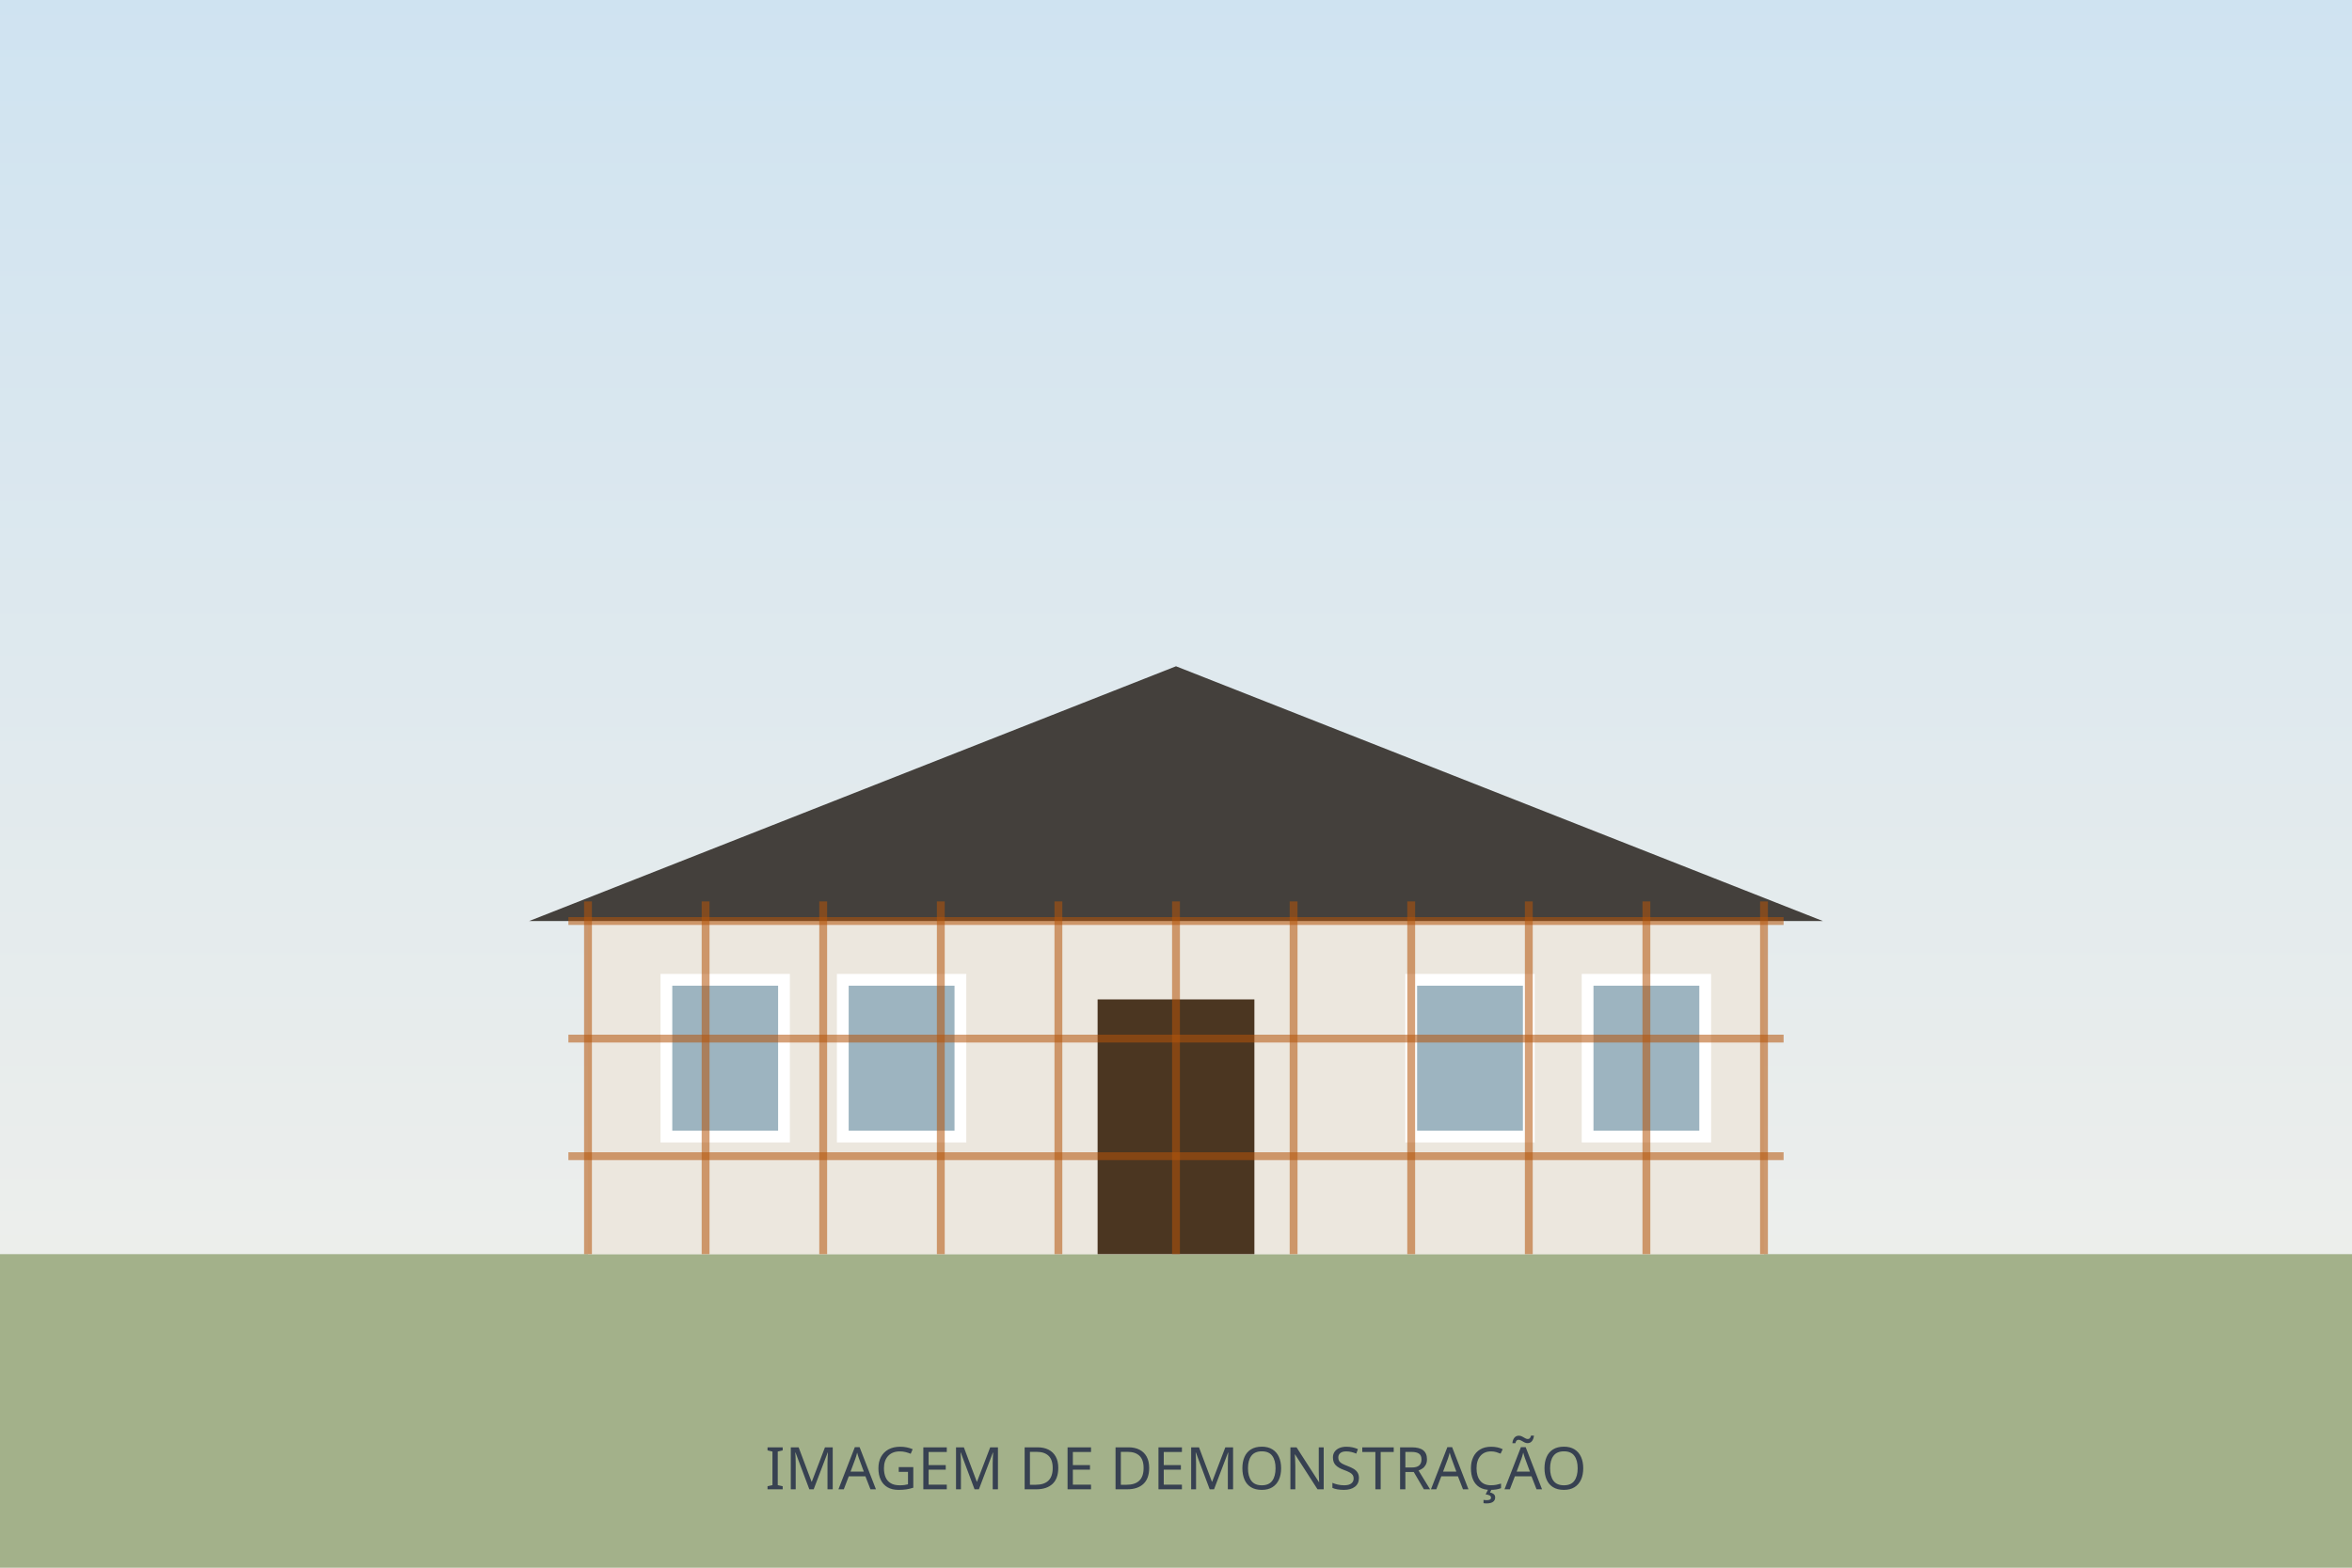
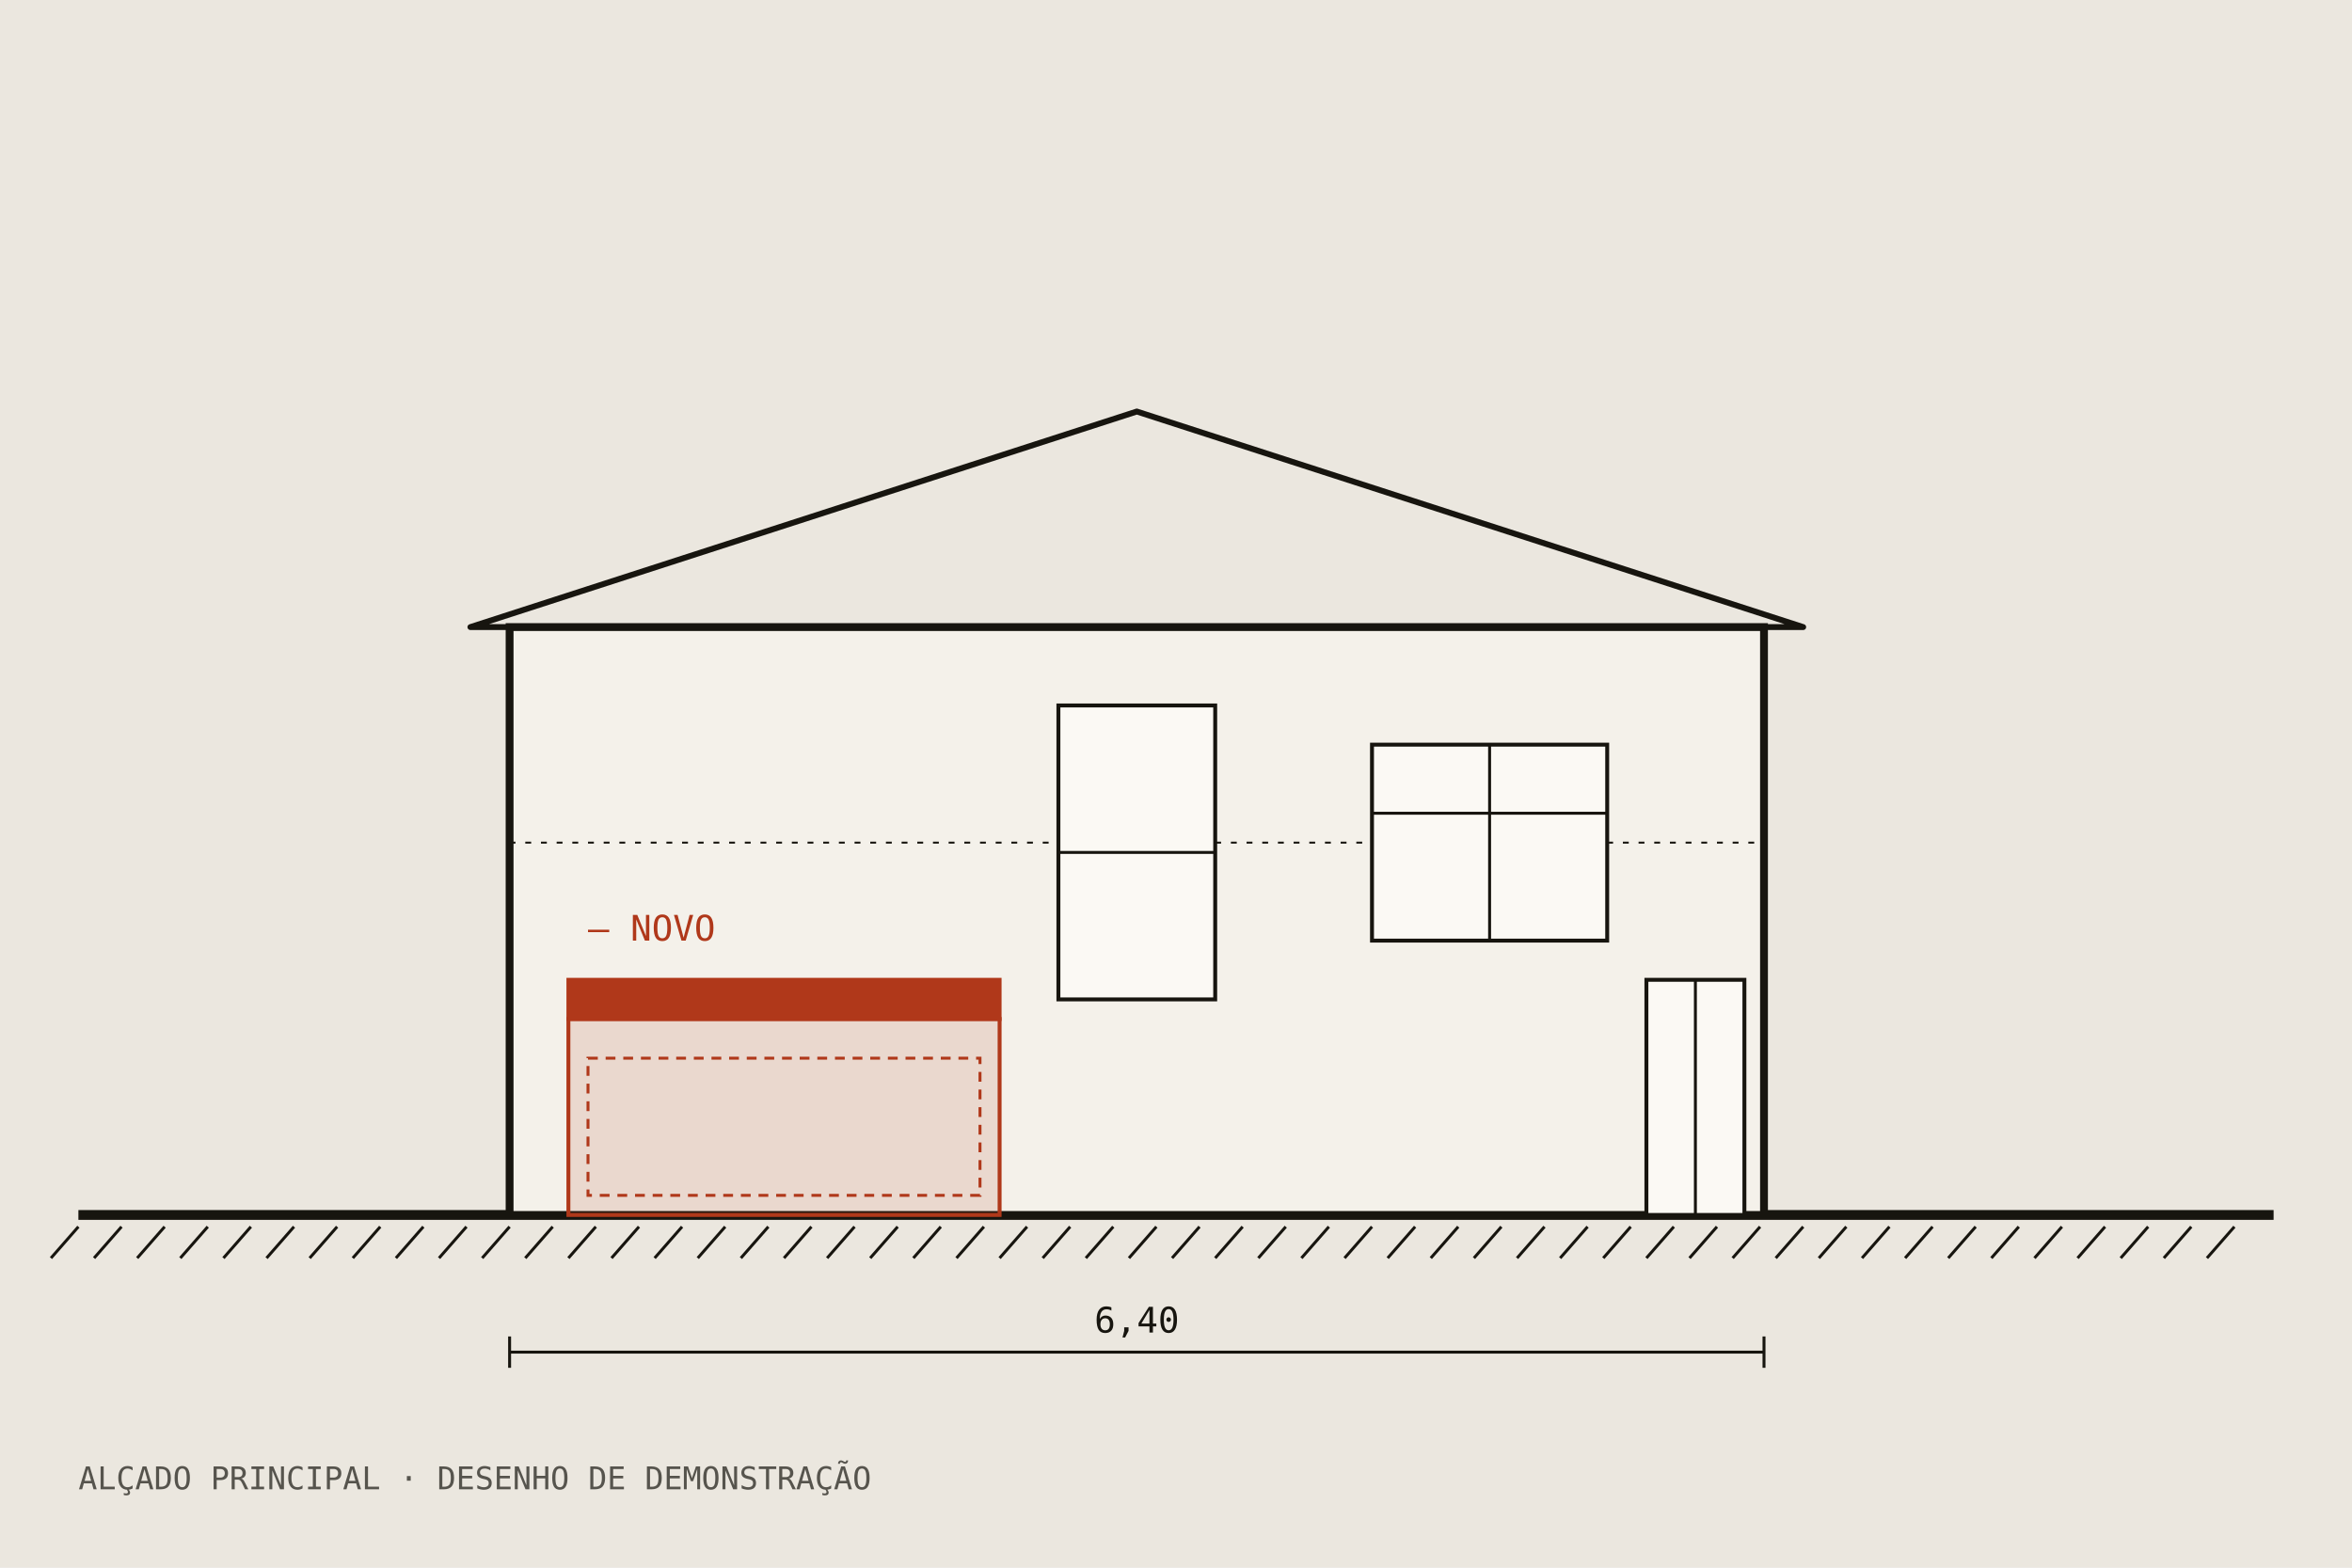
- <svg xmlns="http://www.w3.org/2000/svg" width="1200" height="800" viewBox="0 0 1200 800" role="img" aria-label="Ilustração de demonstração">
-   <defs>
-     <linearGradient id="g" x1="0" y1="0" x2="0" y2="1">
-       <stop offset="0" stop-color="#cfe3f1" />
-       <stop offset="1" stop-color="#f4f1ea" />
-     </linearGradient>
-   </defs>
-   <rect width="1200" height="800" fill="url(#g)" />
-   <rect y="640" width="1200" height="160" fill="#a3b18a" />
-   <rect x="300" y="470" width="600" height="170" fill="#ece7de" />
-   <polygon points="270,470 600,340 930,470" fill="#44403c" />
-   <rect x="560" y="510" width="80" height="130" fill="#4b3621" />
-   <rect x="340" y="500" width="60" height="80" fill="#9db4c0" stroke="#fff" stroke-width="6" />
-   <rect x="430" y="500" width="60" height="80" fill="#9db4c0" stroke="#fff" stroke-width="6" />
-   <rect x="720" y="500" width="60" height="80" fill="#9db4c0" stroke="#fff" stroke-width="6" />
-   <rect x="810" y="500" width="60" height="80" fill="#9db4c0" stroke="#fff" stroke-width="6" />
-   <line x1="300" y1="460" x2="300" y2="640" stroke="#b45309" stroke-width="4" opacity=".55" />
-   <line x1="360" y1="460" x2="360" y2="640" stroke="#b45309" stroke-width="4" opacity=".55" />
-   <line x1="420" y1="460" x2="420" y2="640" stroke="#b45309" stroke-width="4" opacity=".55" />
-   <line x1="480" y1="460" x2="480" y2="640" stroke="#b45309" stroke-width="4" opacity=".55" />
-   <line x1="540" y1="460" x2="540" y2="640" stroke="#b45309" stroke-width="4" opacity=".55" />
-   <line x1="600" y1="460" x2="600" y2="640" stroke="#b45309" stroke-width="4" opacity=".55" />
-   <line x1="660" y1="460" x2="660" y2="640" stroke="#b45309" stroke-width="4" opacity=".55" />
-   <line x1="720" y1="460" x2="720" y2="640" stroke="#b45309" stroke-width="4" opacity=".55" />
-   <line x1="780" y1="460" x2="780" y2="640" stroke="#b45309" stroke-width="4" opacity=".55" />
-   <line x1="840" y1="460" x2="840" y2="640" stroke="#b45309" stroke-width="4" opacity=".55" />
-   <line x1="900" y1="460" x2="900" y2="640" stroke="#b45309" stroke-width="4" opacity=".55" />
-   <line x1="290" y1="470" x2="910" y2="470" stroke="#b45309" stroke-width="4" opacity=".55" />
-   <line x1="290" y1="530" x2="910" y2="530" stroke="#b45309" stroke-width="4" opacity=".55" />
-   <line x1="290" y1="590" x2="910" y2="590" stroke="#b45309" stroke-width="4" opacity=".55" />
-   <text x="600" y="760" text-anchor="middle" font-family="sans-serif" font-size="30" fill="#374151">IMAGEM DE DEMONSTRAÇÃO</text>
+ <svg xmlns="http://www.w3.org/2000/svg" width="1200" height="800" viewBox="0 0 1200 800" role="img" aria-label="Desenho de demonstração">
+   <rect width="1200" height="800" fill="#ebe7df" />
+   <line x1="40" y1="620" x2="1160" y2="620" stroke="#17150f" stroke-width="5" />
+   <line x1="40" y1="626" x2="26" y2="642" stroke="#17150f" stroke-width="1.5" />
+   <line x1="62" y1="626" x2="48" y2="642" stroke="#17150f" stroke-width="1.5" />
+   <line x1="84" y1="626" x2="70" y2="642" stroke="#17150f" stroke-width="1.5" />
+   <line x1="106" y1="626" x2="92" y2="642" stroke="#17150f" stroke-width="1.5" />
+   <line x1="128" y1="626" x2="114" y2="642" stroke="#17150f" stroke-width="1.5" />
+   <line x1="150" y1="626" x2="136" y2="642" stroke="#17150f" stroke-width="1.5" />
+   <line x1="172" y1="626" x2="158" y2="642" stroke="#17150f" stroke-width="1.5" />
+   <line x1="194" y1="626" x2="180" y2="642" stroke="#17150f" stroke-width="1.5" />
+   <line x1="216" y1="626" x2="202" y2="642" stroke="#17150f" stroke-width="1.5" />
+   <line x1="238" y1="626" x2="224" y2="642" stroke="#17150f" stroke-width="1.5" />
+   <line x1="260" y1="626" x2="246" y2="642" stroke="#17150f" stroke-width="1.5" />
+   <line x1="282" y1="626" x2="268" y2="642" stroke="#17150f" stroke-width="1.5" />
+   <line x1="304" y1="626" x2="290" y2="642" stroke="#17150f" stroke-width="1.5" />
+   <line x1="326" y1="626" x2="312" y2="642" stroke="#17150f" stroke-width="1.5" />
+   <line x1="348" y1="626" x2="334" y2="642" stroke="#17150f" stroke-width="1.5" />
+   <line x1="370" y1="626" x2="356" y2="642" stroke="#17150f" stroke-width="1.5" />
+   <line x1="392" y1="626" x2="378" y2="642" stroke="#17150f" stroke-width="1.5" />
+   <line x1="414" y1="626" x2="400" y2="642" stroke="#17150f" stroke-width="1.5" />
+   <line x1="436" y1="626" x2="422" y2="642" stroke="#17150f" stroke-width="1.5" />
+   <line x1="458" y1="626" x2="444" y2="642" stroke="#17150f" stroke-width="1.5" />
+   <line x1="480" y1="626" x2="466" y2="642" stroke="#17150f" stroke-width="1.5" />
+   <line x1="502" y1="626" x2="488" y2="642" stroke="#17150f" stroke-width="1.5" />
+   <line x1="524" y1="626" x2="510" y2="642" stroke="#17150f" stroke-width="1.5" />
+   <line x1="546" y1="626" x2="532" y2="642" stroke="#17150f" stroke-width="1.5" />
+   <line x1="568" y1="626" x2="554" y2="642" stroke="#17150f" stroke-width="1.5" />
+   <line x1="590" y1="626" x2="576" y2="642" stroke="#17150f" stroke-width="1.5" />
+   <line x1="612" y1="626" x2="598" y2="642" stroke="#17150f" stroke-width="1.5" />
+   <line x1="634" y1="626" x2="620" y2="642" stroke="#17150f" stroke-width="1.5" />
+   <line x1="656" y1="626" x2="642" y2="642" stroke="#17150f" stroke-width="1.5" />
+   <line x1="678" y1="626" x2="664" y2="642" stroke="#17150f" stroke-width="1.5" />
+   <line x1="700" y1="626" x2="686" y2="642" stroke="#17150f" stroke-width="1.5" />
+   <line x1="722" y1="626" x2="708" y2="642" stroke="#17150f" stroke-width="1.5" />
+   <line x1="744" y1="626" x2="730" y2="642" stroke="#17150f" stroke-width="1.5" />
+   <line x1="766" y1="626" x2="752" y2="642" stroke="#17150f" stroke-width="1.5" />
+   <line x1="788" y1="626" x2="774" y2="642" stroke="#17150f" stroke-width="1.5" />
+   <line x1="810" y1="626" x2="796" y2="642" stroke="#17150f" stroke-width="1.5" />
+   <line x1="832" y1="626" x2="818" y2="642" stroke="#17150f" stroke-width="1.5" />
+   <line x1="854" y1="626" x2="840" y2="642" stroke="#17150f" stroke-width="1.5" />
+   <line x1="876" y1="626" x2="862" y2="642" stroke="#17150f" stroke-width="1.5" />
+   <line x1="898" y1="626" x2="884" y2="642" stroke="#17150f" stroke-width="1.5" />
+   <line x1="920" y1="626" x2="906" y2="642" stroke="#17150f" stroke-width="1.5" />
+   <line x1="942" y1="626" x2="928" y2="642" stroke="#17150f" stroke-width="1.5" />
+   <line x1="964" y1="626" x2="950" y2="642" stroke="#17150f" stroke-width="1.5" />
+   <line x1="986" y1="626" x2="972" y2="642" stroke="#17150f" stroke-width="1.5" />
+   <line x1="1008" y1="626" x2="994" y2="642" stroke="#17150f" stroke-width="1.5" />
+   <line x1="1030" y1="626" x2="1016" y2="642" stroke="#17150f" stroke-width="1.5" />
+   <line x1="1052" y1="626" x2="1038" y2="642" stroke="#17150f" stroke-width="1.5" />
+   <line x1="1074" y1="626" x2="1060" y2="642" stroke="#17150f" stroke-width="1.5" />
+   <line x1="1096" y1="626" x2="1082" y2="642" stroke="#17150f" stroke-width="1.5" />
+   <line x1="1118" y1="626" x2="1104" y2="642" stroke="#17150f" stroke-width="1.5" />
+   <line x1="1140" y1="626" x2="1126" y2="642" stroke="#17150f" stroke-width="1.5" />
+   <rect x="260" y="320" width="640" height="300" fill="#f4f1ea" stroke="#17150f" stroke-width="4" />
+   <polygon points="240,320 580,210 920,320" fill="none" stroke="#17150f" stroke-width="3" stroke-linejoin="round" />
+   <line x1="260" y1="430" x2="900" y2="430" stroke="#17150f" stroke-width="1" stroke-dasharray="3 5" />
+   <rect x="290" y="520" width="220" height="100" fill="#b0381a22" stroke="#b0381a" stroke-width="2" />
+   <rect x="290" y="500" width="220" height="20" fill="#b0381a" stroke="#b0381a" stroke-width="2" />
+   <rect x="540" y="360" width="80" height="150" fill="#fbf9f4" stroke="#17150f" stroke-width="2" />
+   <line x1="540" y1="435" x2="620" y2="435" stroke="#17150f" stroke-width="1.5" />
+   <rect x="700" y="380" width="120" height="100" fill="#fbf9f4" stroke="#17150f" stroke-width="2" />
+   <line x1="760.0" y1="380" x2="760.0" y2="480" stroke="#17150f" stroke-width="1.5" />
+   <line x1="700" y1="415.0" x2="820" y2="415.0" stroke="#17150f" stroke-width="1.5" />
+   <rect x="840" y="500" width="50" height="120" fill="#fbf9f4" stroke="#17150f" stroke-width="2" />
+   <line x1="865.0" y1="500" x2="865.0" y2="620" stroke="#17150f" stroke-width="1.5" />
+   <rect x="300" y="540" width="200" height="70" fill="none" stroke="#b0381a" stroke-width="1.5" stroke-dasharray="5 4" />
+   <line x1="260" y1="690" x2="900" y2="690" stroke="#17150f" stroke-width="1.5" />
+   <line x1="260" y1="682" x2="260" y2="698" stroke="#17150f" stroke-width="1.5" />
+   <line x1="900" y1="682" x2="900" y2="698" stroke="#17150f" stroke-width="1.5" />
+   <text x="580.0" y="680" text-anchor="middle" font-family="monospace" font-size="18" fill="#17150f">6,40</text>
+   <text x="300" y="480" font-family="monospace" font-size="18" fill="#b0381a">— NOVO</text>
+   <text x="40" y="760" font-family="monospace" font-size="16" fill="#17150f" opacity=".7">ALÇADO PRINCIPAL · DESENHO DE DEMONSTRAÇÃO</text>
</svg>
